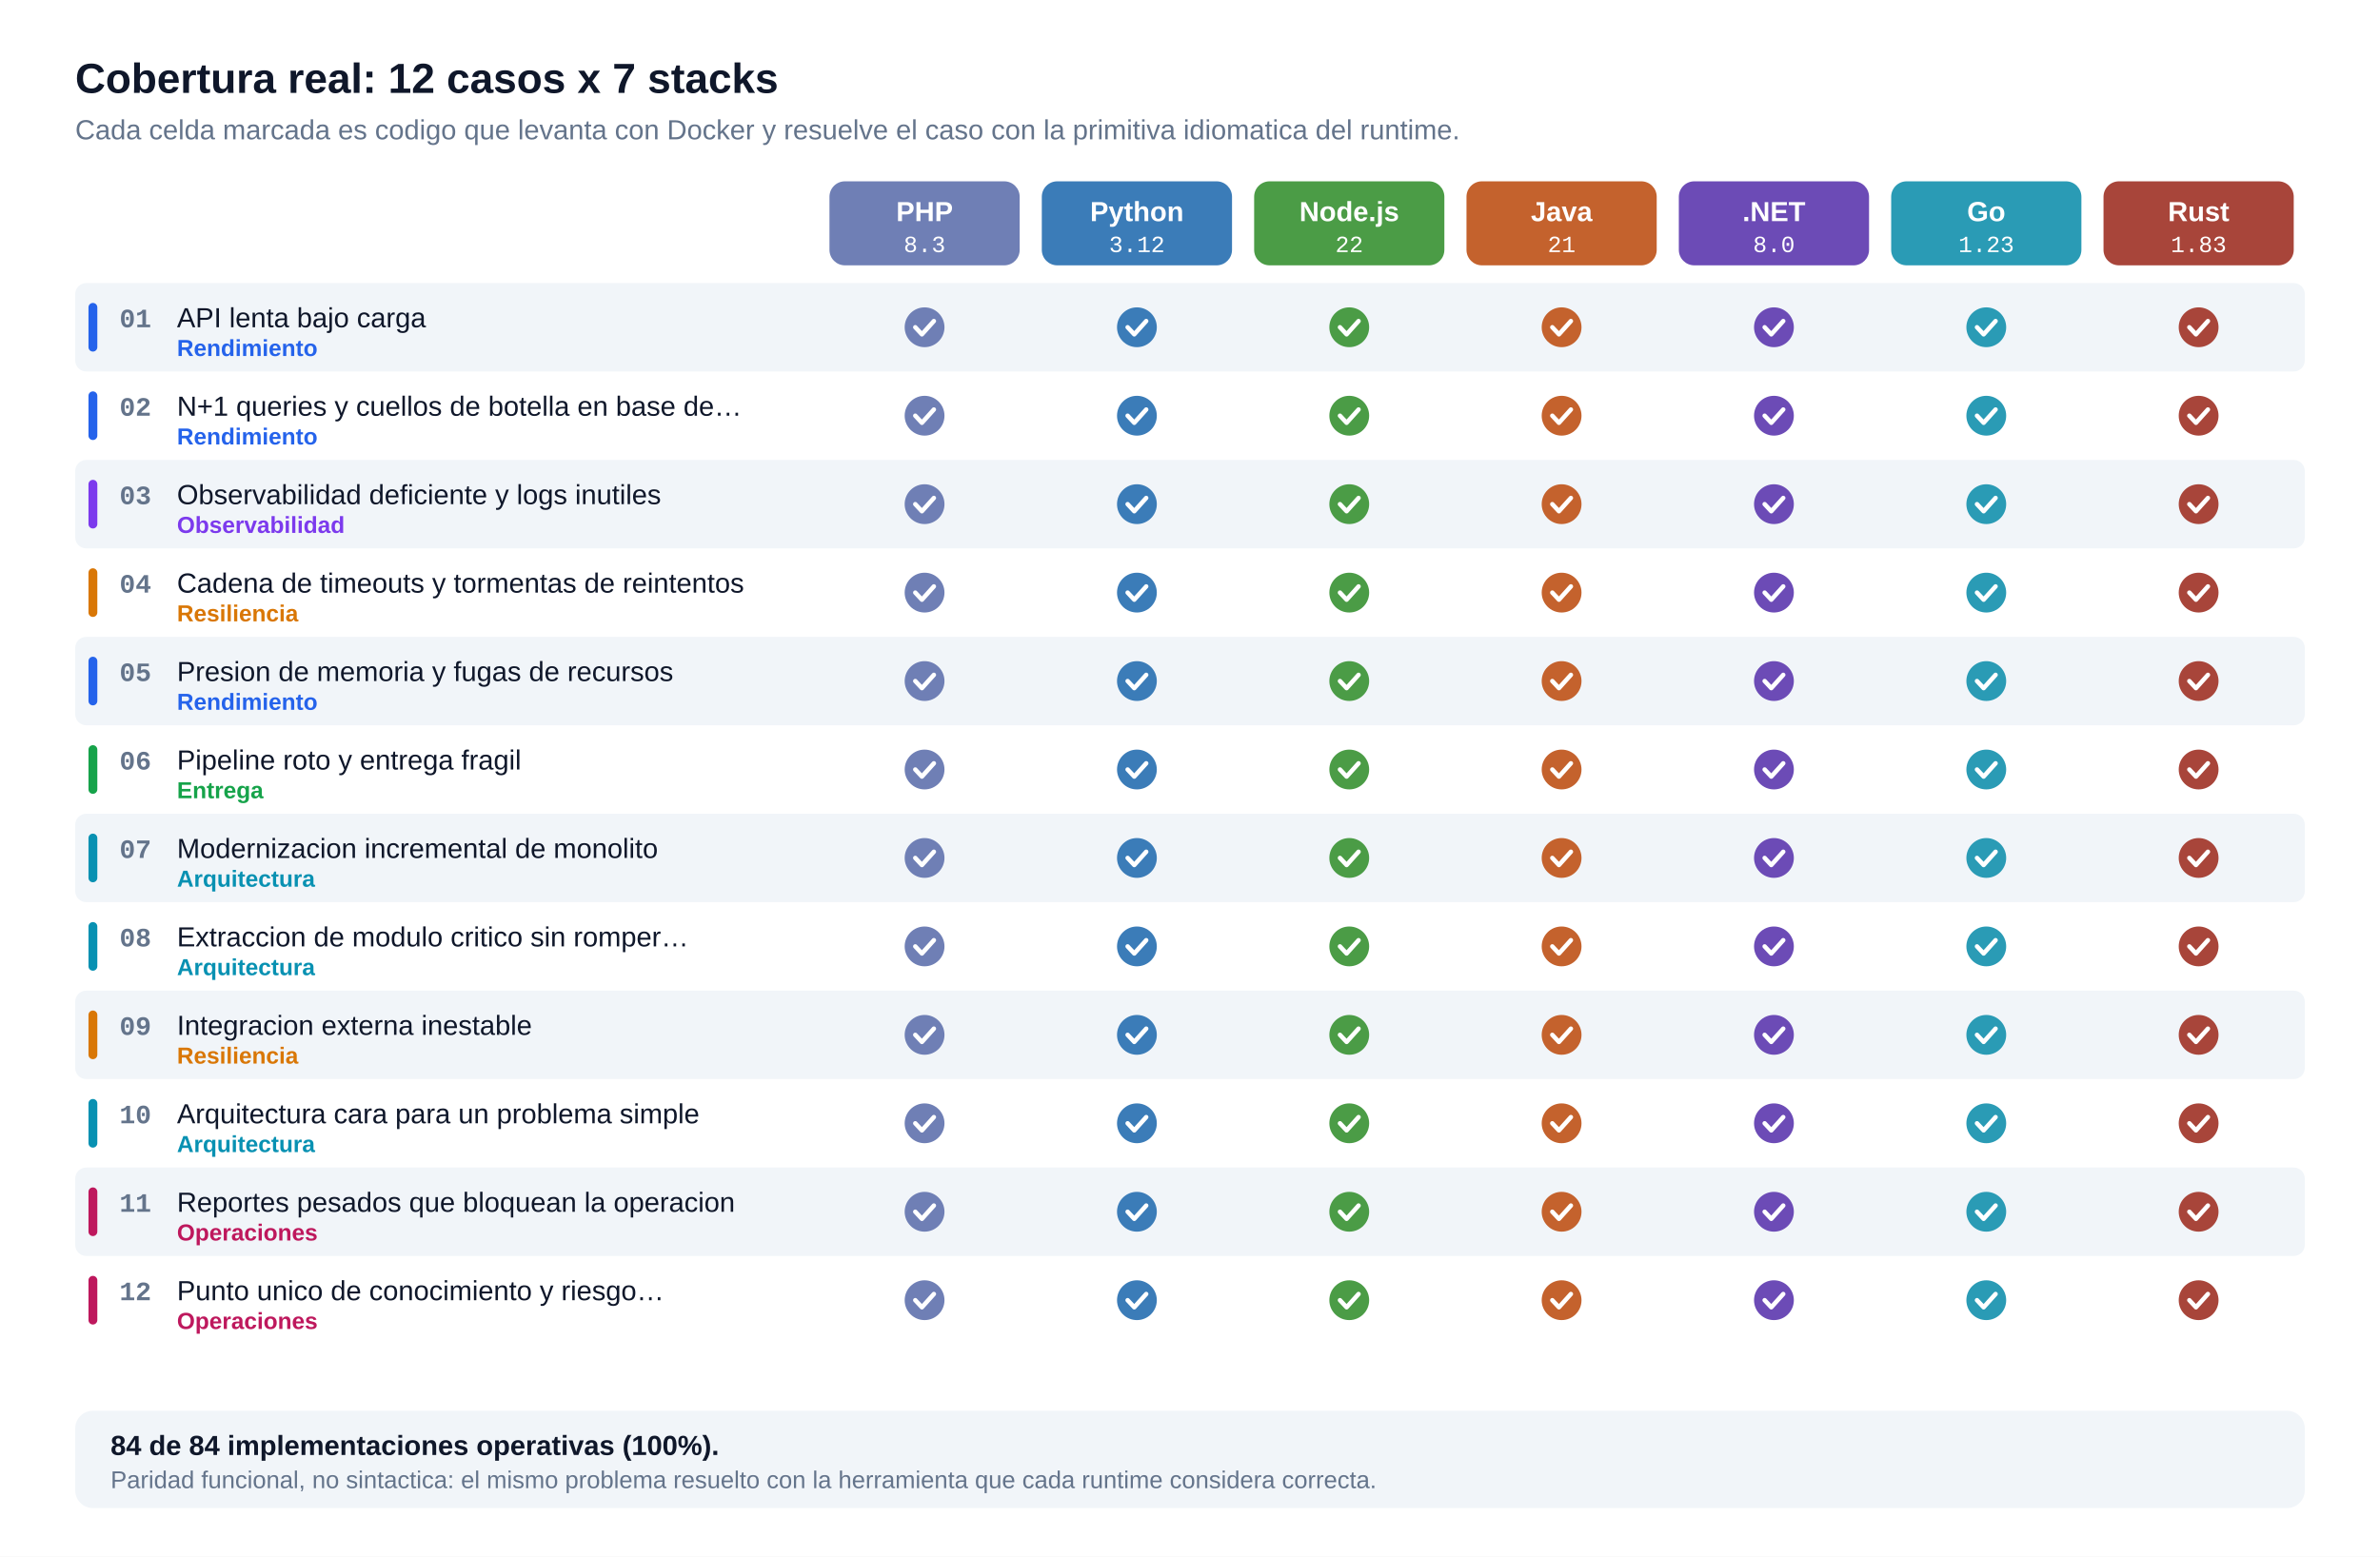
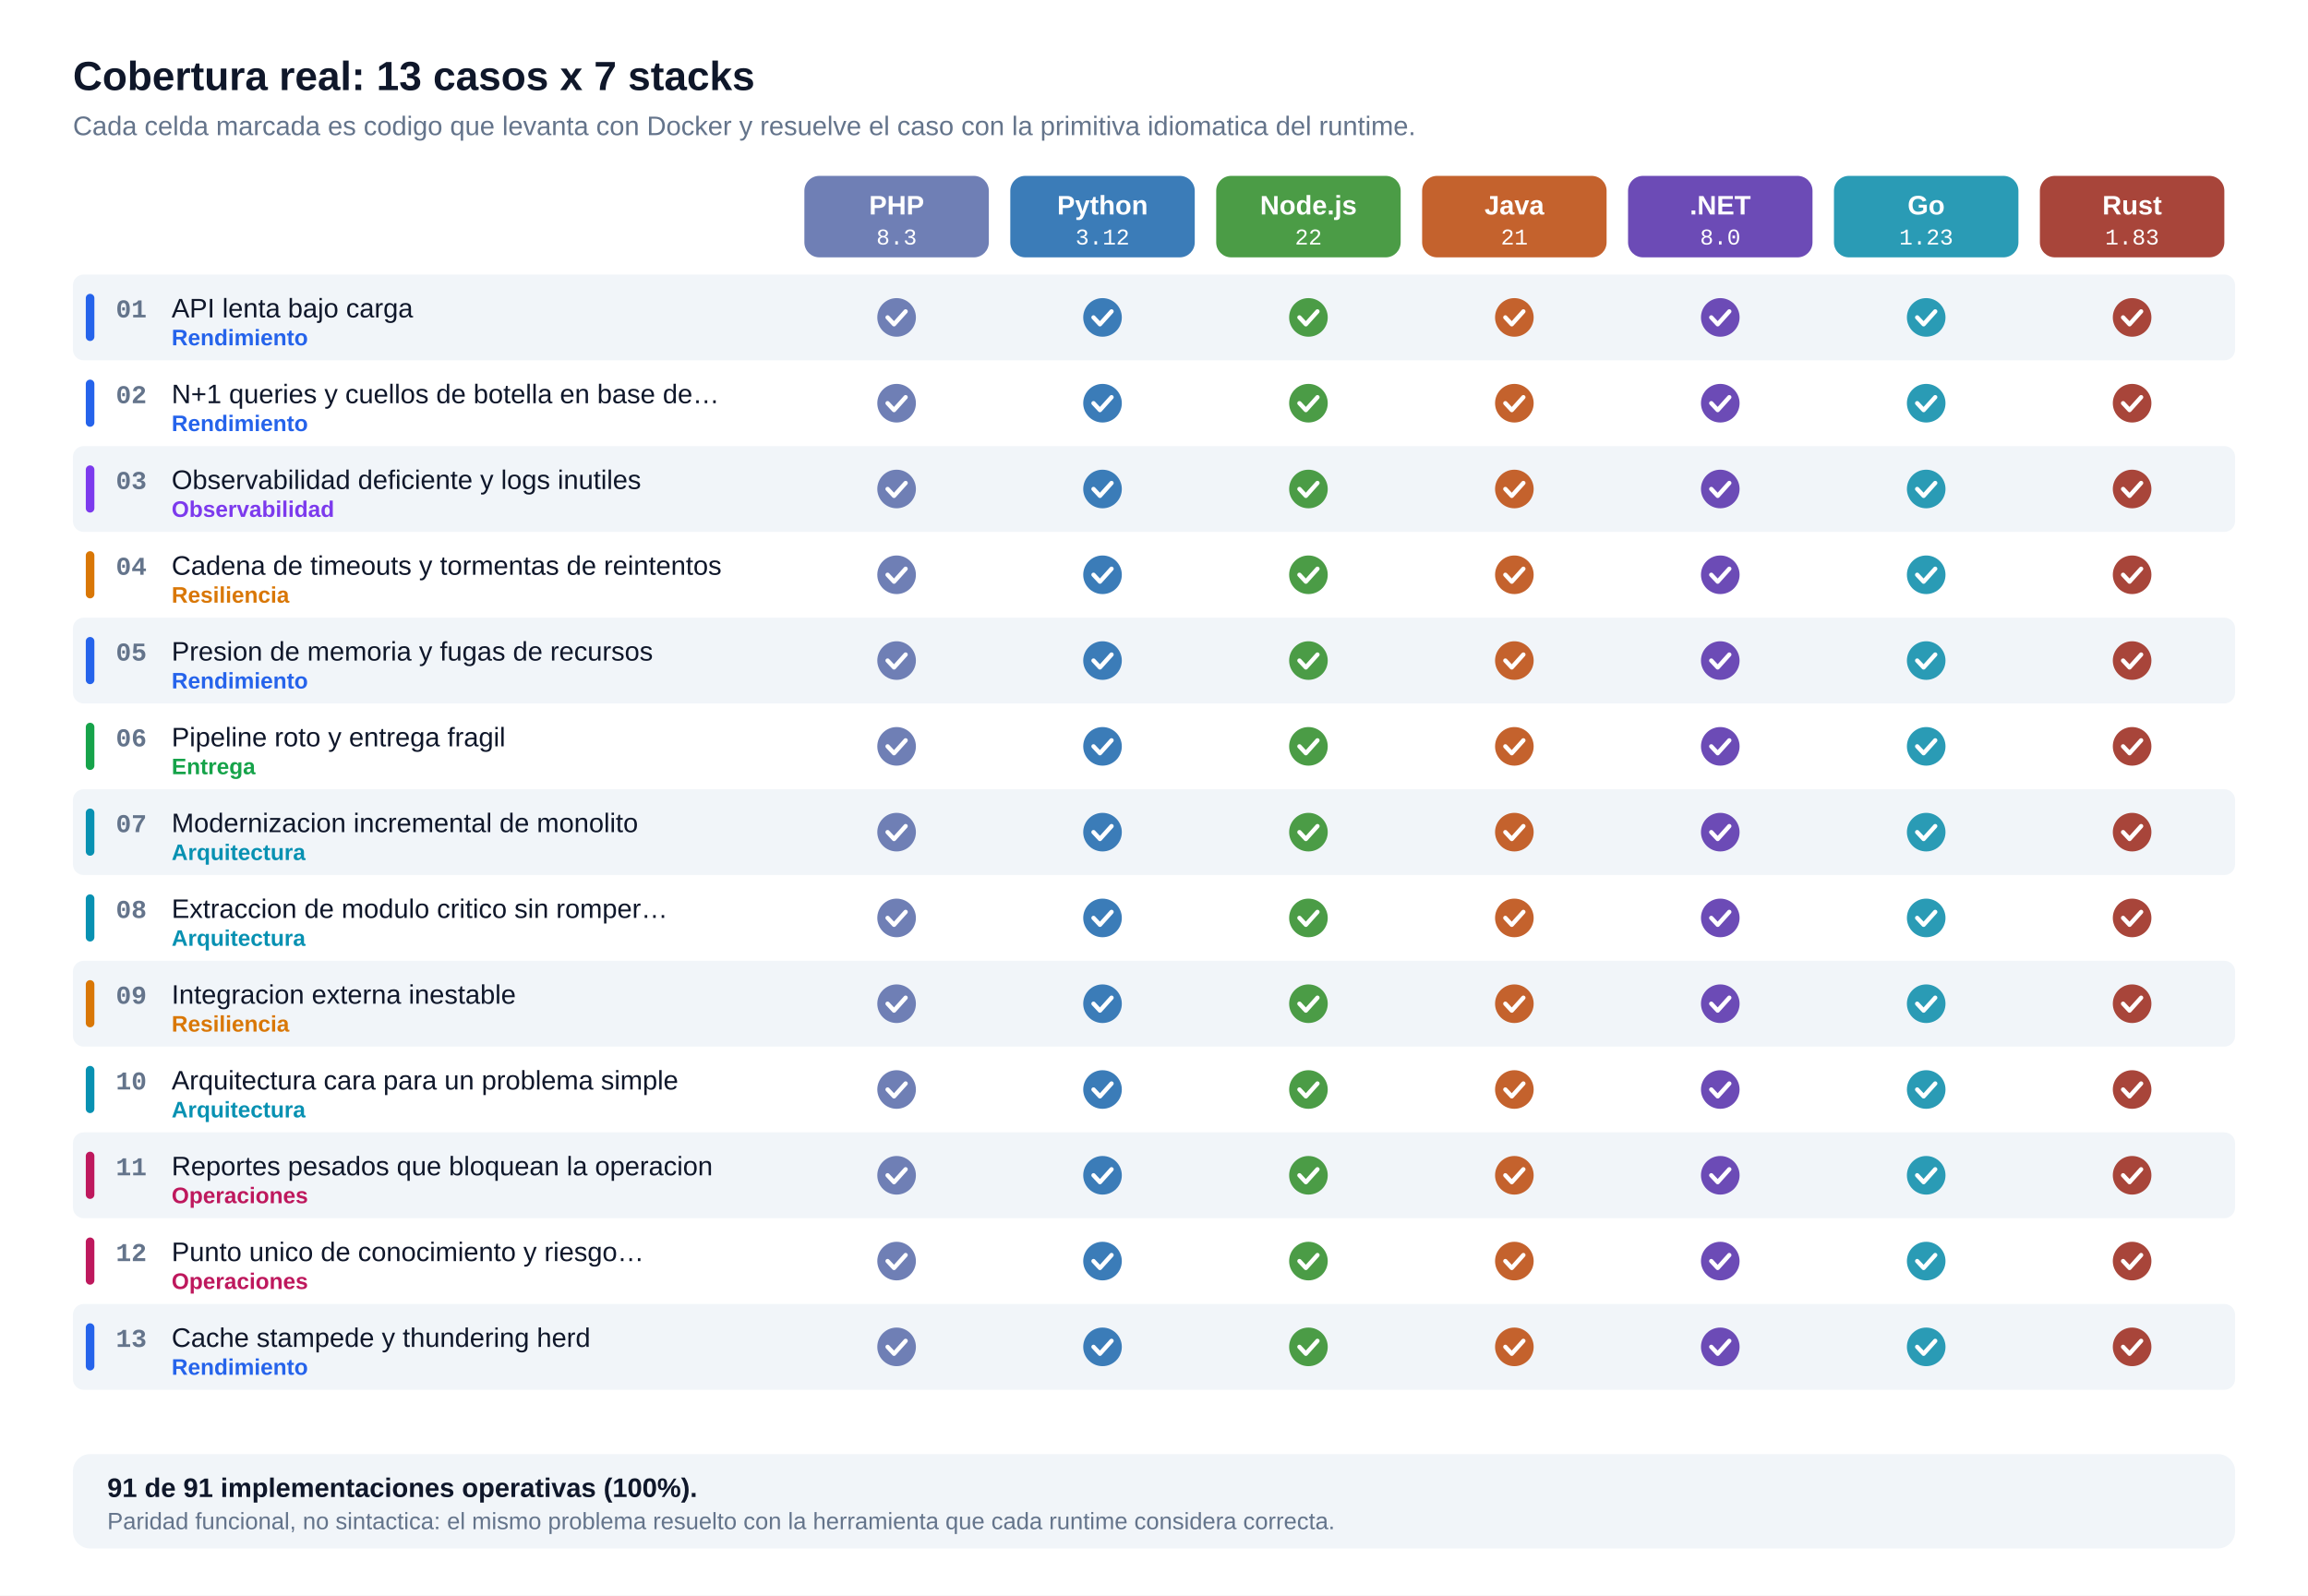
- <svg xmlns="http://www.w3.org/2000/svg" viewBox="0 0 1076 704" width="1076" height="704" role="img" aria-label="Matriz de cobertura de casos por stack">
+ <svg xmlns="http://www.w3.org/2000/svg" viewBox="0 0 1076 744" width="1076" height="744" role="img" aria-label="Matriz de cobertura de casos por stack">
  <defs>
    <marker id="arrowhead" markerWidth="9" markerHeight="7" refX="8" refY="3.5" orient="auto">
      <polygon points="0 0, 9 3.5, 0 7" fill="#2563eb" />
    </marker>
  </defs>
-   <rect x="0" y="0" width="1076" height="704" rx="0" ry="0" fill="#ffffff" stroke="none" stroke-width="1" />
-   <text x="34" y="42" font-family="Segoe UI, Helvetica Neue, Arial, sans-serif" font-size="19" fill="#0f172a" text-anchor="start" font-weight="600">Cobertura real: 12 casos x 7 stacks</text>
+   <rect x="0" y="0" width="1076" height="744" rx="0" ry="0" fill="#ffffff" stroke="none" stroke-width="1" />
+   <text x="34" y="42" font-family="Segoe UI, Helvetica Neue, Arial, sans-serif" font-size="19" fill="#0f172a" text-anchor="start" font-weight="600">Cobertura real: 13 casos x 7 stacks</text>
  <text x="34" y="63" font-family="Segoe UI, Helvetica Neue, Arial, sans-serif" font-size="12.5" fill="#64748b" text-anchor="start" font-weight="400">Cada celda marcada es codigo que levanta con Docker y resuelve el caso con la primitiva idiomatica del runtime.</text>
  <rect x="375" y="82" width="86" height="38" rx="7" ry="7" fill="#6f7fb5" stroke="none" stroke-width="1" />
  <text x="418.0" y="100" font-family="Segoe UI, Helvetica Neue, Arial, sans-serif" font-size="12.5" fill="#ffffff" text-anchor="middle" font-weight="600">PHP</text>
  <text x="418.0" y="114" font-family="SFMono-Regular, Consolas, Liberation Mono, monospace" font-size="10.5" fill="#ffffff" text-anchor="middle" font-weight="400">8.3</text>
  <rect x="471" y="82" width="86" height="38" rx="7" ry="7" fill="#3b7cb8" stroke="none" stroke-width="1" />
  <text x="514.0" y="100" font-family="Segoe UI, Helvetica Neue, Arial, sans-serif" font-size="12.5" fill="#ffffff" text-anchor="middle" font-weight="600">Python</text>
  <text x="514.0" y="114" font-family="SFMono-Regular, Consolas, Liberation Mono, monospace" font-size="10.5" fill="#ffffff" text-anchor="middle" font-weight="400">3.12</text>
  <rect x="567" y="82" width="86" height="38" rx="7" ry="7" fill="#4b9c46" stroke="none" stroke-width="1" />
  <text x="610.0" y="100" font-family="Segoe UI, Helvetica Neue, Arial, sans-serif" font-size="12.5" fill="#ffffff" text-anchor="middle" font-weight="600">Node.js</text>
  <text x="610.0" y="114" font-family="SFMono-Regular, Consolas, Liberation Mono, monospace" font-size="10.5" fill="#ffffff" text-anchor="middle" font-weight="400">22</text>
  <rect x="663" y="82" width="86" height="38" rx="7" ry="7" fill="#c4622d" stroke="none" stroke-width="1" />
  <text x="706.0" y="100" font-family="Segoe UI, Helvetica Neue, Arial, sans-serif" font-size="12.5" fill="#ffffff" text-anchor="middle" font-weight="600">Java</text>
  <text x="706.0" y="114" font-family="SFMono-Regular, Consolas, Liberation Mono, monospace" font-size="10.5" fill="#ffffff" text-anchor="middle" font-weight="400">21</text>
  <rect x="759" y="82" width="86" height="38" rx="7" ry="7" fill="#6c4bb6" stroke="none" stroke-width="1" />
  <text x="802.0" y="100" font-family="Segoe UI, Helvetica Neue, Arial, sans-serif" font-size="12.5" fill="#ffffff" text-anchor="middle" font-weight="600">.NET</text>
  <text x="802.0" y="114" font-family="SFMono-Regular, Consolas, Liberation Mono, monospace" font-size="10.5" fill="#ffffff" text-anchor="middle" font-weight="400">8.0</text>
  <rect x="855" y="82" width="86" height="38" rx="7" ry="7" fill="#2a9bb5" stroke="none" stroke-width="1" />
  <text x="898.0" y="100" font-family="Segoe UI, Helvetica Neue, Arial, sans-serif" font-size="12.5" fill="#ffffff" text-anchor="middle" font-weight="600">Go</text>
  <text x="898.0" y="114" font-family="SFMono-Regular, Consolas, Liberation Mono, monospace" font-size="10.5" fill="#ffffff" text-anchor="middle" font-weight="400">1.23</text>
  <rect x="951" y="82" width="86" height="38" rx="7" ry="7" fill="#a8453a" stroke="none" stroke-width="1" />
  <text x="994.0" y="100" font-family="Segoe UI, Helvetica Neue, Arial, sans-serif" font-size="12.5" fill="#ffffff" text-anchor="middle" font-weight="600">Rust</text>
  <text x="994.0" y="114" font-family="SFMono-Regular, Consolas, Liberation Mono, monospace" font-size="10.5" fill="#ffffff" text-anchor="middle" font-weight="400">1.83</text>
  <rect x="34" y="128" width="1008" height="40" rx="5" ry="5" fill="#f1f5f9" stroke="none" stroke-width="1" />
  <rect x="40" y="137" width="4" height="22" rx="2" ry="2" fill="#2563eb" stroke="none" stroke-width="1" />
  <text x="54" y="148" font-family="SFMono-Regular, Consolas, Liberation Mono, monospace" font-size="12" fill="#64748b" text-anchor="start" font-weight="600">01</text>
  <text x="80" y="148" font-family="Segoe UI, Helvetica Neue, Arial, sans-serif" font-size="12.5" fill="#0f172a" text-anchor="start" font-weight="400">API lenta bajo carga</text>
  <text x="80" y="161" font-family="Segoe UI, Helvetica Neue, Arial, sans-serif" font-size="10.5" fill="#2563eb" text-anchor="start" font-weight="600">Rendimiento</text>
  <circle cx="418.0" cy="148.0" r="9" fill="#6f7fb5" />
  <path d="M 413.8 148.0 l 3 3.2 l 5.4 -6" stroke="#ffffff" stroke-width="2" fill="none" stroke-linecap="round" stroke-linejoin="round" />
  <circle cx="514.0" cy="148.0" r="9" fill="#3b7cb8" />
  <path d="M 509.8 148.0 l 3 3.2 l 5.4 -6" stroke="#ffffff" stroke-width="2" fill="none" stroke-linecap="round" stroke-linejoin="round" />
  <circle cx="610.0" cy="148.0" r="9" fill="#4b9c46" />
  <path d="M 605.8 148.0 l 3 3.2 l 5.4 -6" stroke="#ffffff" stroke-width="2" fill="none" stroke-linecap="round" stroke-linejoin="round" />
  <circle cx="706.0" cy="148.0" r="9" fill="#c4622d" />
  <path d="M 701.8 148.0 l 3 3.2 l 5.4 -6" stroke="#ffffff" stroke-width="2" fill="none" stroke-linecap="round" stroke-linejoin="round" />
  <circle cx="802.0" cy="148.0" r="9" fill="#6c4bb6" />
  <path d="M 797.8 148.0 l 3 3.2 l 5.4 -6" stroke="#ffffff" stroke-width="2" fill="none" stroke-linecap="round" stroke-linejoin="round" />
  <circle cx="898.0" cy="148.0" r="9" fill="#2a9bb5" />
  <path d="M 893.8 148.0 l 3 3.2 l 5.4 -6" stroke="#ffffff" stroke-width="2" fill="none" stroke-linecap="round" stroke-linejoin="round" />
  <circle cx="994.0" cy="148.0" r="9" fill="#a8453a" />
  <path d="M 989.8 148.0 l 3 3.2 l 5.4 -6" stroke="#ffffff" stroke-width="2" fill="none" stroke-linecap="round" stroke-linejoin="round" />
  <rect x="40" y="177" width="4" height="22" rx="2" ry="2" fill="#2563eb" stroke="none" stroke-width="1" />
  <text x="54" y="188" font-family="SFMono-Regular, Consolas, Liberation Mono, monospace" font-size="12" fill="#64748b" text-anchor="start" font-weight="600">02</text>
  <text x="80" y="188" font-family="Segoe UI, Helvetica Neue, Arial, sans-serif" font-size="12.5" fill="#0f172a" text-anchor="start" font-weight="400">N+1 queries y cuellos de botella en base de…</text>
  <text x="80" y="201" font-family="Segoe UI, Helvetica Neue, Arial, sans-serif" font-size="10.5" fill="#2563eb" text-anchor="start" font-weight="600">Rendimiento</text>
  <circle cx="418.0" cy="188.0" r="9" fill="#6f7fb5" />
  <path d="M 413.8 188.0 l 3 3.2 l 5.4 -6" stroke="#ffffff" stroke-width="2" fill="none" stroke-linecap="round" stroke-linejoin="round" />
  <circle cx="514.0" cy="188.0" r="9" fill="#3b7cb8" />
  <path d="M 509.8 188.0 l 3 3.2 l 5.4 -6" stroke="#ffffff" stroke-width="2" fill="none" stroke-linecap="round" stroke-linejoin="round" />
  <circle cx="610.0" cy="188.0" r="9" fill="#4b9c46" />
  <path d="M 605.8 188.0 l 3 3.2 l 5.4 -6" stroke="#ffffff" stroke-width="2" fill="none" stroke-linecap="round" stroke-linejoin="round" />
  <circle cx="706.0" cy="188.0" r="9" fill="#c4622d" />
  <path d="M 701.8 188.0 l 3 3.2 l 5.4 -6" stroke="#ffffff" stroke-width="2" fill="none" stroke-linecap="round" stroke-linejoin="round" />
  <circle cx="802.0" cy="188.0" r="9" fill="#6c4bb6" />
  <path d="M 797.8 188.0 l 3 3.2 l 5.4 -6" stroke="#ffffff" stroke-width="2" fill="none" stroke-linecap="round" stroke-linejoin="round" />
  <circle cx="898.0" cy="188.0" r="9" fill="#2a9bb5" />
  <path d="M 893.8 188.0 l 3 3.2 l 5.4 -6" stroke="#ffffff" stroke-width="2" fill="none" stroke-linecap="round" stroke-linejoin="round" />
  <circle cx="994.0" cy="188.0" r="9" fill="#a8453a" />
  <path d="M 989.8 188.0 l 3 3.2 l 5.4 -6" stroke="#ffffff" stroke-width="2" fill="none" stroke-linecap="round" stroke-linejoin="round" />
  <rect x="34" y="208" width="1008" height="40" rx="5" ry="5" fill="#f1f5f9" stroke="none" stroke-width="1" />
  <rect x="40" y="217" width="4" height="22" rx="2" ry="2" fill="#7c3aed" stroke="none" stroke-width="1" />
  <text x="54" y="228" font-family="SFMono-Regular, Consolas, Liberation Mono, monospace" font-size="12" fill="#64748b" text-anchor="start" font-weight="600">03</text>
  <text x="80" y="228" font-family="Segoe UI, Helvetica Neue, Arial, sans-serif" font-size="12.5" fill="#0f172a" text-anchor="start" font-weight="400">Observabilidad deficiente y logs inutiles</text>
  <text x="80" y="241" font-family="Segoe UI, Helvetica Neue, Arial, sans-serif" font-size="10.5" fill="#7c3aed" text-anchor="start" font-weight="600">Observabilidad</text>
  <circle cx="418.0" cy="228.0" r="9" fill="#6f7fb5" />
  <path d="M 413.8 228.0 l 3 3.2 l 5.4 -6" stroke="#ffffff" stroke-width="2" fill="none" stroke-linecap="round" stroke-linejoin="round" />
  <circle cx="514.0" cy="228.0" r="9" fill="#3b7cb8" />
  <path d="M 509.8 228.0 l 3 3.2 l 5.4 -6" stroke="#ffffff" stroke-width="2" fill="none" stroke-linecap="round" stroke-linejoin="round" />
  <circle cx="610.0" cy="228.0" r="9" fill="#4b9c46" />
  <path d="M 605.8 228.0 l 3 3.2 l 5.4 -6" stroke="#ffffff" stroke-width="2" fill="none" stroke-linecap="round" stroke-linejoin="round" />
  <circle cx="706.0" cy="228.0" r="9" fill="#c4622d" />
  <path d="M 701.8 228.0 l 3 3.2 l 5.4 -6" stroke="#ffffff" stroke-width="2" fill="none" stroke-linecap="round" stroke-linejoin="round" />
  <circle cx="802.0" cy="228.0" r="9" fill="#6c4bb6" />
  <path d="M 797.8 228.0 l 3 3.2 l 5.4 -6" stroke="#ffffff" stroke-width="2" fill="none" stroke-linecap="round" stroke-linejoin="round" />
  <circle cx="898.0" cy="228.0" r="9" fill="#2a9bb5" />
  <path d="M 893.8 228.0 l 3 3.2 l 5.4 -6" stroke="#ffffff" stroke-width="2" fill="none" stroke-linecap="round" stroke-linejoin="round" />
  <circle cx="994.0" cy="228.0" r="9" fill="#a8453a" />
  <path d="M 989.8 228.0 l 3 3.2 l 5.4 -6" stroke="#ffffff" stroke-width="2" fill="none" stroke-linecap="round" stroke-linejoin="round" />
  <rect x="40" y="257" width="4" height="22" rx="2" ry="2" fill="#d97706" stroke="none" stroke-width="1" />
  <text x="54" y="268" font-family="SFMono-Regular, Consolas, Liberation Mono, monospace" font-size="12" fill="#64748b" text-anchor="start" font-weight="600">04</text>
  <text x="80" y="268" font-family="Segoe UI, Helvetica Neue, Arial, sans-serif" font-size="12.5" fill="#0f172a" text-anchor="start" font-weight="400">Cadena de timeouts y tormentas de reintentos</text>
  <text x="80" y="281" font-family="Segoe UI, Helvetica Neue, Arial, sans-serif" font-size="10.5" fill="#d97706" text-anchor="start" font-weight="600">Resiliencia</text>
  <circle cx="418.0" cy="268.0" r="9" fill="#6f7fb5" />
  <path d="M 413.8 268.0 l 3 3.2 l 5.4 -6" stroke="#ffffff" stroke-width="2" fill="none" stroke-linecap="round" stroke-linejoin="round" />
  <circle cx="514.0" cy="268.0" r="9" fill="#3b7cb8" />
  <path d="M 509.8 268.0 l 3 3.2 l 5.4 -6" stroke="#ffffff" stroke-width="2" fill="none" stroke-linecap="round" stroke-linejoin="round" />
  <circle cx="610.0" cy="268.0" r="9" fill="#4b9c46" />
  <path d="M 605.8 268.0 l 3 3.2 l 5.4 -6" stroke="#ffffff" stroke-width="2" fill="none" stroke-linecap="round" stroke-linejoin="round" />
  <circle cx="706.0" cy="268.0" r="9" fill="#c4622d" />
  <path d="M 701.8 268.0 l 3 3.2 l 5.4 -6" stroke="#ffffff" stroke-width="2" fill="none" stroke-linecap="round" stroke-linejoin="round" />
  <circle cx="802.0" cy="268.0" r="9" fill="#6c4bb6" />
  <path d="M 797.8 268.0 l 3 3.2 l 5.4 -6" stroke="#ffffff" stroke-width="2" fill="none" stroke-linecap="round" stroke-linejoin="round" />
  <circle cx="898.0" cy="268.0" r="9" fill="#2a9bb5" />
  <path d="M 893.8 268.0 l 3 3.2 l 5.4 -6" stroke="#ffffff" stroke-width="2" fill="none" stroke-linecap="round" stroke-linejoin="round" />
  <circle cx="994.0" cy="268.0" r="9" fill="#a8453a" />
  <path d="M 989.8 268.0 l 3 3.2 l 5.4 -6" stroke="#ffffff" stroke-width="2" fill="none" stroke-linecap="round" stroke-linejoin="round" />
  <rect x="34" y="288" width="1008" height="40" rx="5" ry="5" fill="#f1f5f9" stroke="none" stroke-width="1" />
  <rect x="40" y="297" width="4" height="22" rx="2" ry="2" fill="#2563eb" stroke="none" stroke-width="1" />
  <text x="54" y="308" font-family="SFMono-Regular, Consolas, Liberation Mono, monospace" font-size="12" fill="#64748b" text-anchor="start" font-weight="600">05</text>
  <text x="80" y="308" font-family="Segoe UI, Helvetica Neue, Arial, sans-serif" font-size="12.5" fill="#0f172a" text-anchor="start" font-weight="400">Presion de memoria y fugas de recursos</text>
  <text x="80" y="321" font-family="Segoe UI, Helvetica Neue, Arial, sans-serif" font-size="10.5" fill="#2563eb" text-anchor="start" font-weight="600">Rendimiento</text>
  <circle cx="418.0" cy="308.0" r="9" fill="#6f7fb5" />
  <path d="M 413.8 308.0 l 3 3.2 l 5.4 -6" stroke="#ffffff" stroke-width="2" fill="none" stroke-linecap="round" stroke-linejoin="round" />
  <circle cx="514.0" cy="308.0" r="9" fill="#3b7cb8" />
  <path d="M 509.8 308.0 l 3 3.2 l 5.4 -6" stroke="#ffffff" stroke-width="2" fill="none" stroke-linecap="round" stroke-linejoin="round" />
  <circle cx="610.0" cy="308.0" r="9" fill="#4b9c46" />
  <path d="M 605.8 308.0 l 3 3.2 l 5.4 -6" stroke="#ffffff" stroke-width="2" fill="none" stroke-linecap="round" stroke-linejoin="round" />
  <circle cx="706.0" cy="308.0" r="9" fill="#c4622d" />
  <path d="M 701.8 308.0 l 3 3.2 l 5.4 -6" stroke="#ffffff" stroke-width="2" fill="none" stroke-linecap="round" stroke-linejoin="round" />
  <circle cx="802.0" cy="308.0" r="9" fill="#6c4bb6" />
  <path d="M 797.8 308.0 l 3 3.2 l 5.4 -6" stroke="#ffffff" stroke-width="2" fill="none" stroke-linecap="round" stroke-linejoin="round" />
  <circle cx="898.0" cy="308.0" r="9" fill="#2a9bb5" />
  <path d="M 893.8 308.0 l 3 3.2 l 5.4 -6" stroke="#ffffff" stroke-width="2" fill="none" stroke-linecap="round" stroke-linejoin="round" />
  <circle cx="994.0" cy="308.0" r="9" fill="#a8453a" />
  <path d="M 989.8 308.0 l 3 3.2 l 5.4 -6" stroke="#ffffff" stroke-width="2" fill="none" stroke-linecap="round" stroke-linejoin="round" />
  <rect x="40" y="337" width="4" height="22" rx="2" ry="2" fill="#16a34a" stroke="none" stroke-width="1" />
  <text x="54" y="348" font-family="SFMono-Regular, Consolas, Liberation Mono, monospace" font-size="12" fill="#64748b" text-anchor="start" font-weight="600">06</text>
  <text x="80" y="348" font-family="Segoe UI, Helvetica Neue, Arial, sans-serif" font-size="12.5" fill="#0f172a" text-anchor="start" font-weight="400">Pipeline roto y entrega fragil</text>
  <text x="80" y="361" font-family="Segoe UI, Helvetica Neue, Arial, sans-serif" font-size="10.5" fill="#16a34a" text-anchor="start" font-weight="600">Entrega</text>
  <circle cx="418.0" cy="348.0" r="9" fill="#6f7fb5" />
  <path d="M 413.8 348.0 l 3 3.2 l 5.4 -6" stroke="#ffffff" stroke-width="2" fill="none" stroke-linecap="round" stroke-linejoin="round" />
  <circle cx="514.0" cy="348.0" r="9" fill="#3b7cb8" />
  <path d="M 509.8 348.0 l 3 3.2 l 5.4 -6" stroke="#ffffff" stroke-width="2" fill="none" stroke-linecap="round" stroke-linejoin="round" />
  <circle cx="610.0" cy="348.0" r="9" fill="#4b9c46" />
  <path d="M 605.8 348.0 l 3 3.2 l 5.4 -6" stroke="#ffffff" stroke-width="2" fill="none" stroke-linecap="round" stroke-linejoin="round" />
  <circle cx="706.0" cy="348.0" r="9" fill="#c4622d" />
  <path d="M 701.8 348.0 l 3 3.2 l 5.4 -6" stroke="#ffffff" stroke-width="2" fill="none" stroke-linecap="round" stroke-linejoin="round" />
  <circle cx="802.0" cy="348.0" r="9" fill="#6c4bb6" />
  <path d="M 797.8 348.0 l 3 3.2 l 5.4 -6" stroke="#ffffff" stroke-width="2" fill="none" stroke-linecap="round" stroke-linejoin="round" />
  <circle cx="898.0" cy="348.0" r="9" fill="#2a9bb5" />
  <path d="M 893.8 348.0 l 3 3.2 l 5.4 -6" stroke="#ffffff" stroke-width="2" fill="none" stroke-linecap="round" stroke-linejoin="round" />
  <circle cx="994.0" cy="348.0" r="9" fill="#a8453a" />
  <path d="M 989.8 348.0 l 3 3.2 l 5.4 -6" stroke="#ffffff" stroke-width="2" fill="none" stroke-linecap="round" stroke-linejoin="round" />
  <rect x="34" y="368" width="1008" height="40" rx="5" ry="5" fill="#f1f5f9" stroke="none" stroke-width="1" />
  <rect x="40" y="377" width="4" height="22" rx="2" ry="2" fill="#0891b2" stroke="none" stroke-width="1" />
  <text x="54" y="388" font-family="SFMono-Regular, Consolas, Liberation Mono, monospace" font-size="12" fill="#64748b" text-anchor="start" font-weight="600">07</text>
  <text x="80" y="388" font-family="Segoe UI, Helvetica Neue, Arial, sans-serif" font-size="12.5" fill="#0f172a" text-anchor="start" font-weight="400">Modernizacion incremental de monolito</text>
  <text x="80" y="401" font-family="Segoe UI, Helvetica Neue, Arial, sans-serif" font-size="10.5" fill="#0891b2" text-anchor="start" font-weight="600">Arquitectura</text>
  <circle cx="418.0" cy="388.0" r="9" fill="#6f7fb5" />
  <path d="M 413.8 388.0 l 3 3.2 l 5.4 -6" stroke="#ffffff" stroke-width="2" fill="none" stroke-linecap="round" stroke-linejoin="round" />
  <circle cx="514.0" cy="388.0" r="9" fill="#3b7cb8" />
  <path d="M 509.8 388.0 l 3 3.2 l 5.4 -6" stroke="#ffffff" stroke-width="2" fill="none" stroke-linecap="round" stroke-linejoin="round" />
  <circle cx="610.0" cy="388.0" r="9" fill="#4b9c46" />
  <path d="M 605.8 388.0 l 3 3.2 l 5.4 -6" stroke="#ffffff" stroke-width="2" fill="none" stroke-linecap="round" stroke-linejoin="round" />
  <circle cx="706.0" cy="388.0" r="9" fill="#c4622d" />
  <path d="M 701.8 388.0 l 3 3.2 l 5.4 -6" stroke="#ffffff" stroke-width="2" fill="none" stroke-linecap="round" stroke-linejoin="round" />
  <circle cx="802.0" cy="388.0" r="9" fill="#6c4bb6" />
  <path d="M 797.8 388.0 l 3 3.2 l 5.4 -6" stroke="#ffffff" stroke-width="2" fill="none" stroke-linecap="round" stroke-linejoin="round" />
  <circle cx="898.0" cy="388.0" r="9" fill="#2a9bb5" />
  <path d="M 893.8 388.0 l 3 3.2 l 5.4 -6" stroke="#ffffff" stroke-width="2" fill="none" stroke-linecap="round" stroke-linejoin="round" />
  <circle cx="994.0" cy="388.0" r="9" fill="#a8453a" />
  <path d="M 989.8 388.0 l 3 3.2 l 5.4 -6" stroke="#ffffff" stroke-width="2" fill="none" stroke-linecap="round" stroke-linejoin="round" />
  <rect x="40" y="417" width="4" height="22" rx="2" ry="2" fill="#0891b2" stroke="none" stroke-width="1" />
  <text x="54" y="428" font-family="SFMono-Regular, Consolas, Liberation Mono, monospace" font-size="12" fill="#64748b" text-anchor="start" font-weight="600">08</text>
  <text x="80" y="428" font-family="Segoe UI, Helvetica Neue, Arial, sans-serif" font-size="12.5" fill="#0f172a" text-anchor="start" font-weight="400">Extraccion de modulo critico sin romper…</text>
  <text x="80" y="441" font-family="Segoe UI, Helvetica Neue, Arial, sans-serif" font-size="10.5" fill="#0891b2" text-anchor="start" font-weight="600">Arquitectura</text>
  <circle cx="418.0" cy="428.0" r="9" fill="#6f7fb5" />
  <path d="M 413.8 428.0 l 3 3.2 l 5.4 -6" stroke="#ffffff" stroke-width="2" fill="none" stroke-linecap="round" stroke-linejoin="round" />
  <circle cx="514.0" cy="428.0" r="9" fill="#3b7cb8" />
  <path d="M 509.8 428.0 l 3 3.2 l 5.4 -6" stroke="#ffffff" stroke-width="2" fill="none" stroke-linecap="round" stroke-linejoin="round" />
  <circle cx="610.0" cy="428.0" r="9" fill="#4b9c46" />
  <path d="M 605.8 428.0 l 3 3.2 l 5.4 -6" stroke="#ffffff" stroke-width="2" fill="none" stroke-linecap="round" stroke-linejoin="round" />
  <circle cx="706.0" cy="428.0" r="9" fill="#c4622d" />
  <path d="M 701.8 428.0 l 3 3.2 l 5.4 -6" stroke="#ffffff" stroke-width="2" fill="none" stroke-linecap="round" stroke-linejoin="round" />
  <circle cx="802.0" cy="428.0" r="9" fill="#6c4bb6" />
  <path d="M 797.8 428.0 l 3 3.2 l 5.4 -6" stroke="#ffffff" stroke-width="2" fill="none" stroke-linecap="round" stroke-linejoin="round" />
  <circle cx="898.0" cy="428.0" r="9" fill="#2a9bb5" />
  <path d="M 893.8 428.0 l 3 3.2 l 5.4 -6" stroke="#ffffff" stroke-width="2" fill="none" stroke-linecap="round" stroke-linejoin="round" />
  <circle cx="994.0" cy="428.0" r="9" fill="#a8453a" />
  <path d="M 989.8 428.0 l 3 3.2 l 5.4 -6" stroke="#ffffff" stroke-width="2" fill="none" stroke-linecap="round" stroke-linejoin="round" />
  <rect x="34" y="448" width="1008" height="40" rx="5" ry="5" fill="#f1f5f9" stroke="none" stroke-width="1" />
  <rect x="40" y="457" width="4" height="22" rx="2" ry="2" fill="#d97706" stroke="none" stroke-width="1" />
  <text x="54" y="468" font-family="SFMono-Regular, Consolas, Liberation Mono, monospace" font-size="12" fill="#64748b" text-anchor="start" font-weight="600">09</text>
  <text x="80" y="468" font-family="Segoe UI, Helvetica Neue, Arial, sans-serif" font-size="12.5" fill="#0f172a" text-anchor="start" font-weight="400">Integracion externa inestable</text>
  <text x="80" y="481" font-family="Segoe UI, Helvetica Neue, Arial, sans-serif" font-size="10.5" fill="#d97706" text-anchor="start" font-weight="600">Resiliencia</text>
  <circle cx="418.0" cy="468.0" r="9" fill="#6f7fb5" />
  <path d="M 413.8 468.0 l 3 3.2 l 5.4 -6" stroke="#ffffff" stroke-width="2" fill="none" stroke-linecap="round" stroke-linejoin="round" />
  <circle cx="514.0" cy="468.0" r="9" fill="#3b7cb8" />
  <path d="M 509.8 468.0 l 3 3.2 l 5.4 -6" stroke="#ffffff" stroke-width="2" fill="none" stroke-linecap="round" stroke-linejoin="round" />
  <circle cx="610.0" cy="468.0" r="9" fill="#4b9c46" />
  <path d="M 605.8 468.0 l 3 3.2 l 5.4 -6" stroke="#ffffff" stroke-width="2" fill="none" stroke-linecap="round" stroke-linejoin="round" />
  <circle cx="706.0" cy="468.0" r="9" fill="#c4622d" />
  <path d="M 701.8 468.0 l 3 3.2 l 5.4 -6" stroke="#ffffff" stroke-width="2" fill="none" stroke-linecap="round" stroke-linejoin="round" />
  <circle cx="802.0" cy="468.0" r="9" fill="#6c4bb6" />
  <path d="M 797.8 468.0 l 3 3.2 l 5.4 -6" stroke="#ffffff" stroke-width="2" fill="none" stroke-linecap="round" stroke-linejoin="round" />
  <circle cx="898.0" cy="468.0" r="9" fill="#2a9bb5" />
  <path d="M 893.8 468.0 l 3 3.2 l 5.4 -6" stroke="#ffffff" stroke-width="2" fill="none" stroke-linecap="round" stroke-linejoin="round" />
  <circle cx="994.0" cy="468.0" r="9" fill="#a8453a" />
  <path d="M 989.8 468.0 l 3 3.2 l 5.4 -6" stroke="#ffffff" stroke-width="2" fill="none" stroke-linecap="round" stroke-linejoin="round" />
  <rect x="40" y="497" width="4" height="22" rx="2" ry="2" fill="#0891b2" stroke="none" stroke-width="1" />
  <text x="54" y="508" font-family="SFMono-Regular, Consolas, Liberation Mono, monospace" font-size="12" fill="#64748b" text-anchor="start" font-weight="600">10</text>
  <text x="80" y="508" font-family="Segoe UI, Helvetica Neue, Arial, sans-serif" font-size="12.5" fill="#0f172a" text-anchor="start" font-weight="400">Arquitectura cara para un problema simple</text>
  <text x="80" y="521" font-family="Segoe UI, Helvetica Neue, Arial, sans-serif" font-size="10.5" fill="#0891b2" text-anchor="start" font-weight="600">Arquitectura</text>
  <circle cx="418.0" cy="508.0" r="9" fill="#6f7fb5" />
  <path d="M 413.8 508.0 l 3 3.2 l 5.4 -6" stroke="#ffffff" stroke-width="2" fill="none" stroke-linecap="round" stroke-linejoin="round" />
  <circle cx="514.0" cy="508.0" r="9" fill="#3b7cb8" />
  <path d="M 509.8 508.0 l 3 3.2 l 5.4 -6" stroke="#ffffff" stroke-width="2" fill="none" stroke-linecap="round" stroke-linejoin="round" />
  <circle cx="610.0" cy="508.0" r="9" fill="#4b9c46" />
  <path d="M 605.8 508.0 l 3 3.2 l 5.4 -6" stroke="#ffffff" stroke-width="2" fill="none" stroke-linecap="round" stroke-linejoin="round" />
  <circle cx="706.0" cy="508.0" r="9" fill="#c4622d" />
  <path d="M 701.8 508.0 l 3 3.2 l 5.4 -6" stroke="#ffffff" stroke-width="2" fill="none" stroke-linecap="round" stroke-linejoin="round" />
  <circle cx="802.0" cy="508.0" r="9" fill="#6c4bb6" />
  <path d="M 797.8 508.0 l 3 3.2 l 5.4 -6" stroke="#ffffff" stroke-width="2" fill="none" stroke-linecap="round" stroke-linejoin="round" />
  <circle cx="898.0" cy="508.0" r="9" fill="#2a9bb5" />
  <path d="M 893.8 508.0 l 3 3.2 l 5.4 -6" stroke="#ffffff" stroke-width="2" fill="none" stroke-linecap="round" stroke-linejoin="round" />
  <circle cx="994.0" cy="508.0" r="9" fill="#a8453a" />
  <path d="M 989.8 508.0 l 3 3.2 l 5.4 -6" stroke="#ffffff" stroke-width="2" fill="none" stroke-linecap="round" stroke-linejoin="round" />
  <rect x="34" y="528" width="1008" height="40" rx="5" ry="5" fill="#f1f5f9" stroke="none" stroke-width="1" />
  <rect x="40" y="537" width="4" height="22" rx="2" ry="2" fill="#be185d" stroke="none" stroke-width="1" />
  <text x="54" y="548" font-family="SFMono-Regular, Consolas, Liberation Mono, monospace" font-size="12" fill="#64748b" text-anchor="start" font-weight="600">11</text>
  <text x="80" y="548" font-family="Segoe UI, Helvetica Neue, Arial, sans-serif" font-size="12.5" fill="#0f172a" text-anchor="start" font-weight="400">Reportes pesados que bloquean la operacion</text>
  <text x="80" y="561" font-family="Segoe UI, Helvetica Neue, Arial, sans-serif" font-size="10.5" fill="#be185d" text-anchor="start" font-weight="600">Operaciones</text>
  <circle cx="418.0" cy="548.0" r="9" fill="#6f7fb5" />
  <path d="M 413.8 548.0 l 3 3.2 l 5.4 -6" stroke="#ffffff" stroke-width="2" fill="none" stroke-linecap="round" stroke-linejoin="round" />
  <circle cx="514.0" cy="548.0" r="9" fill="#3b7cb8" />
  <path d="M 509.8 548.0 l 3 3.2 l 5.4 -6" stroke="#ffffff" stroke-width="2" fill="none" stroke-linecap="round" stroke-linejoin="round" />
  <circle cx="610.0" cy="548.0" r="9" fill="#4b9c46" />
  <path d="M 605.8 548.0 l 3 3.2 l 5.4 -6" stroke="#ffffff" stroke-width="2" fill="none" stroke-linecap="round" stroke-linejoin="round" />
  <circle cx="706.0" cy="548.0" r="9" fill="#c4622d" />
  <path d="M 701.8 548.0 l 3 3.2 l 5.4 -6" stroke="#ffffff" stroke-width="2" fill="none" stroke-linecap="round" stroke-linejoin="round" />
  <circle cx="802.0" cy="548.0" r="9" fill="#6c4bb6" />
  <path d="M 797.8 548.0 l 3 3.2 l 5.4 -6" stroke="#ffffff" stroke-width="2" fill="none" stroke-linecap="round" stroke-linejoin="round" />
  <circle cx="898.0" cy="548.0" r="9" fill="#2a9bb5" />
  <path d="M 893.8 548.0 l 3 3.2 l 5.4 -6" stroke="#ffffff" stroke-width="2" fill="none" stroke-linecap="round" stroke-linejoin="round" />
  <circle cx="994.0" cy="548.0" r="9" fill="#a8453a" />
  <path d="M 989.8 548.0 l 3 3.2 l 5.4 -6" stroke="#ffffff" stroke-width="2" fill="none" stroke-linecap="round" stroke-linejoin="round" />
  <rect x="40" y="577" width="4" height="22" rx="2" ry="2" fill="#be185d" stroke="none" stroke-width="1" />
  <text x="54" y="588" font-family="SFMono-Regular, Consolas, Liberation Mono, monospace" font-size="12" fill="#64748b" text-anchor="start" font-weight="600">12</text>
  <text x="80" y="588" font-family="Segoe UI, Helvetica Neue, Arial, sans-serif" font-size="12.5" fill="#0f172a" text-anchor="start" font-weight="400">Punto unico de conocimiento y riesgo…</text>
  <text x="80" y="601" font-family="Segoe UI, Helvetica Neue, Arial, sans-serif" font-size="10.5" fill="#be185d" text-anchor="start" font-weight="600">Operaciones</text>
  <circle cx="418.0" cy="588.0" r="9" fill="#6f7fb5" />
  <path d="M 413.8 588.0 l 3 3.2 l 5.4 -6" stroke="#ffffff" stroke-width="2" fill="none" stroke-linecap="round" stroke-linejoin="round" />
  <circle cx="514.0" cy="588.0" r="9" fill="#3b7cb8" />
  <path d="M 509.8 588.0 l 3 3.2 l 5.4 -6" stroke="#ffffff" stroke-width="2" fill="none" stroke-linecap="round" stroke-linejoin="round" />
  <circle cx="610.0" cy="588.0" r="9" fill="#4b9c46" />
  <path d="M 605.8 588.0 l 3 3.2 l 5.4 -6" stroke="#ffffff" stroke-width="2" fill="none" stroke-linecap="round" stroke-linejoin="round" />
  <circle cx="706.0" cy="588.0" r="9" fill="#c4622d" />
  <path d="M 701.8 588.0 l 3 3.2 l 5.4 -6" stroke="#ffffff" stroke-width="2" fill="none" stroke-linecap="round" stroke-linejoin="round" />
  <circle cx="802.0" cy="588.0" r="9" fill="#6c4bb6" />
  <path d="M 797.8 588.0 l 3 3.2 l 5.4 -6" stroke="#ffffff" stroke-width="2" fill="none" stroke-linecap="round" stroke-linejoin="round" />
  <circle cx="898.0" cy="588.0" r="9" fill="#2a9bb5" />
  <path d="M 893.8 588.0 l 3 3.2 l 5.4 -6" stroke="#ffffff" stroke-width="2" fill="none" stroke-linecap="round" stroke-linejoin="round" />
  <circle cx="994.0" cy="588.0" r="9" fill="#a8453a" />
  <path d="M 989.8 588.0 l 3 3.2 l 5.4 -6" stroke="#ffffff" stroke-width="2" fill="none" stroke-linecap="round" stroke-linejoin="round" />
-   <rect x="34" y="638" width="1008" height="44" rx="8" ry="8" fill="#f1f5f9" stroke="none" stroke-width="1" />
-   <text x="50" y="658" font-family="Segoe UI, Helvetica Neue, Arial, sans-serif" font-size="12.5" fill="#0f172a" text-anchor="start" font-weight="600">84 de 84 implementaciones operativas (100%).</text>
-   <text x="50" y="673" font-family="Segoe UI, Helvetica Neue, Arial, sans-serif" font-size="11" fill="#64748b" text-anchor="start" font-weight="400">Paridad funcional, no sintactica: el mismo problema resuelto con la herramienta que cada runtime considera correcta.</text>
+   <rect x="34" y="608" width="1008" height="40" rx="5" ry="5" fill="#f1f5f9" stroke="none" stroke-width="1" />
+   <rect x="40" y="617" width="4" height="22" rx="2" ry="2" fill="#2563eb" stroke="none" stroke-width="1" />
+   <text x="54" y="628" font-family="SFMono-Regular, Consolas, Liberation Mono, monospace" font-size="12" fill="#64748b" text-anchor="start" font-weight="600">13</text>
+   <text x="80" y="628" font-family="Segoe UI, Helvetica Neue, Arial, sans-serif" font-size="12.5" fill="#0f172a" text-anchor="start" font-weight="400">Cache stampede y thundering herd</text>
+   <text x="80" y="641" font-family="Segoe UI, Helvetica Neue, Arial, sans-serif" font-size="10.5" fill="#2563eb" text-anchor="start" font-weight="600">Rendimiento</text>
+   <circle cx="418.0" cy="628.0" r="9" fill="#6f7fb5" />
+   <path d="M 413.8 628.0 l 3 3.2 l 5.4 -6" stroke="#ffffff" stroke-width="2" fill="none" stroke-linecap="round" stroke-linejoin="round" />
+   <circle cx="514.0" cy="628.0" r="9" fill="#3b7cb8" />
+   <path d="M 509.8 628.0 l 3 3.2 l 5.4 -6" stroke="#ffffff" stroke-width="2" fill="none" stroke-linecap="round" stroke-linejoin="round" />
+   <circle cx="610.0" cy="628.0" r="9" fill="#4b9c46" />
+   <path d="M 605.8 628.0 l 3 3.2 l 5.4 -6" stroke="#ffffff" stroke-width="2" fill="none" stroke-linecap="round" stroke-linejoin="round" />
+   <circle cx="706.0" cy="628.0" r="9" fill="#c4622d" />
+   <path d="M 701.8 628.0 l 3 3.2 l 5.4 -6" stroke="#ffffff" stroke-width="2" fill="none" stroke-linecap="round" stroke-linejoin="round" />
+   <circle cx="802.0" cy="628.0" r="9" fill="#6c4bb6" />
+   <path d="M 797.8 628.0 l 3 3.2 l 5.4 -6" stroke="#ffffff" stroke-width="2" fill="none" stroke-linecap="round" stroke-linejoin="round" />
+   <circle cx="898.0" cy="628.0" r="9" fill="#2a9bb5" />
+   <path d="M 893.8 628.0 l 3 3.2 l 5.4 -6" stroke="#ffffff" stroke-width="2" fill="none" stroke-linecap="round" stroke-linejoin="round" />
+   <circle cx="994.0" cy="628.0" r="9" fill="#a8453a" />
+   <path d="M 989.8 628.0 l 3 3.2 l 5.4 -6" stroke="#ffffff" stroke-width="2" fill="none" stroke-linecap="round" stroke-linejoin="round" />
+   <rect x="34" y="678" width="1008" height="44" rx="8" ry="8" fill="#f1f5f9" stroke="none" stroke-width="1" />
+   <text x="50" y="698" font-family="Segoe UI, Helvetica Neue, Arial, sans-serif" font-size="12.5" fill="#0f172a" text-anchor="start" font-weight="600">91 de 91 implementaciones operativas (100%).</text>
+   <text x="50" y="713" font-family="Segoe UI, Helvetica Neue, Arial, sans-serif" font-size="11" fill="#64748b" text-anchor="start" font-weight="400">Paridad funcional, no sintactica: el mismo problema resuelto con la herramienta que cada runtime considera correcta.</text>
</svg>
